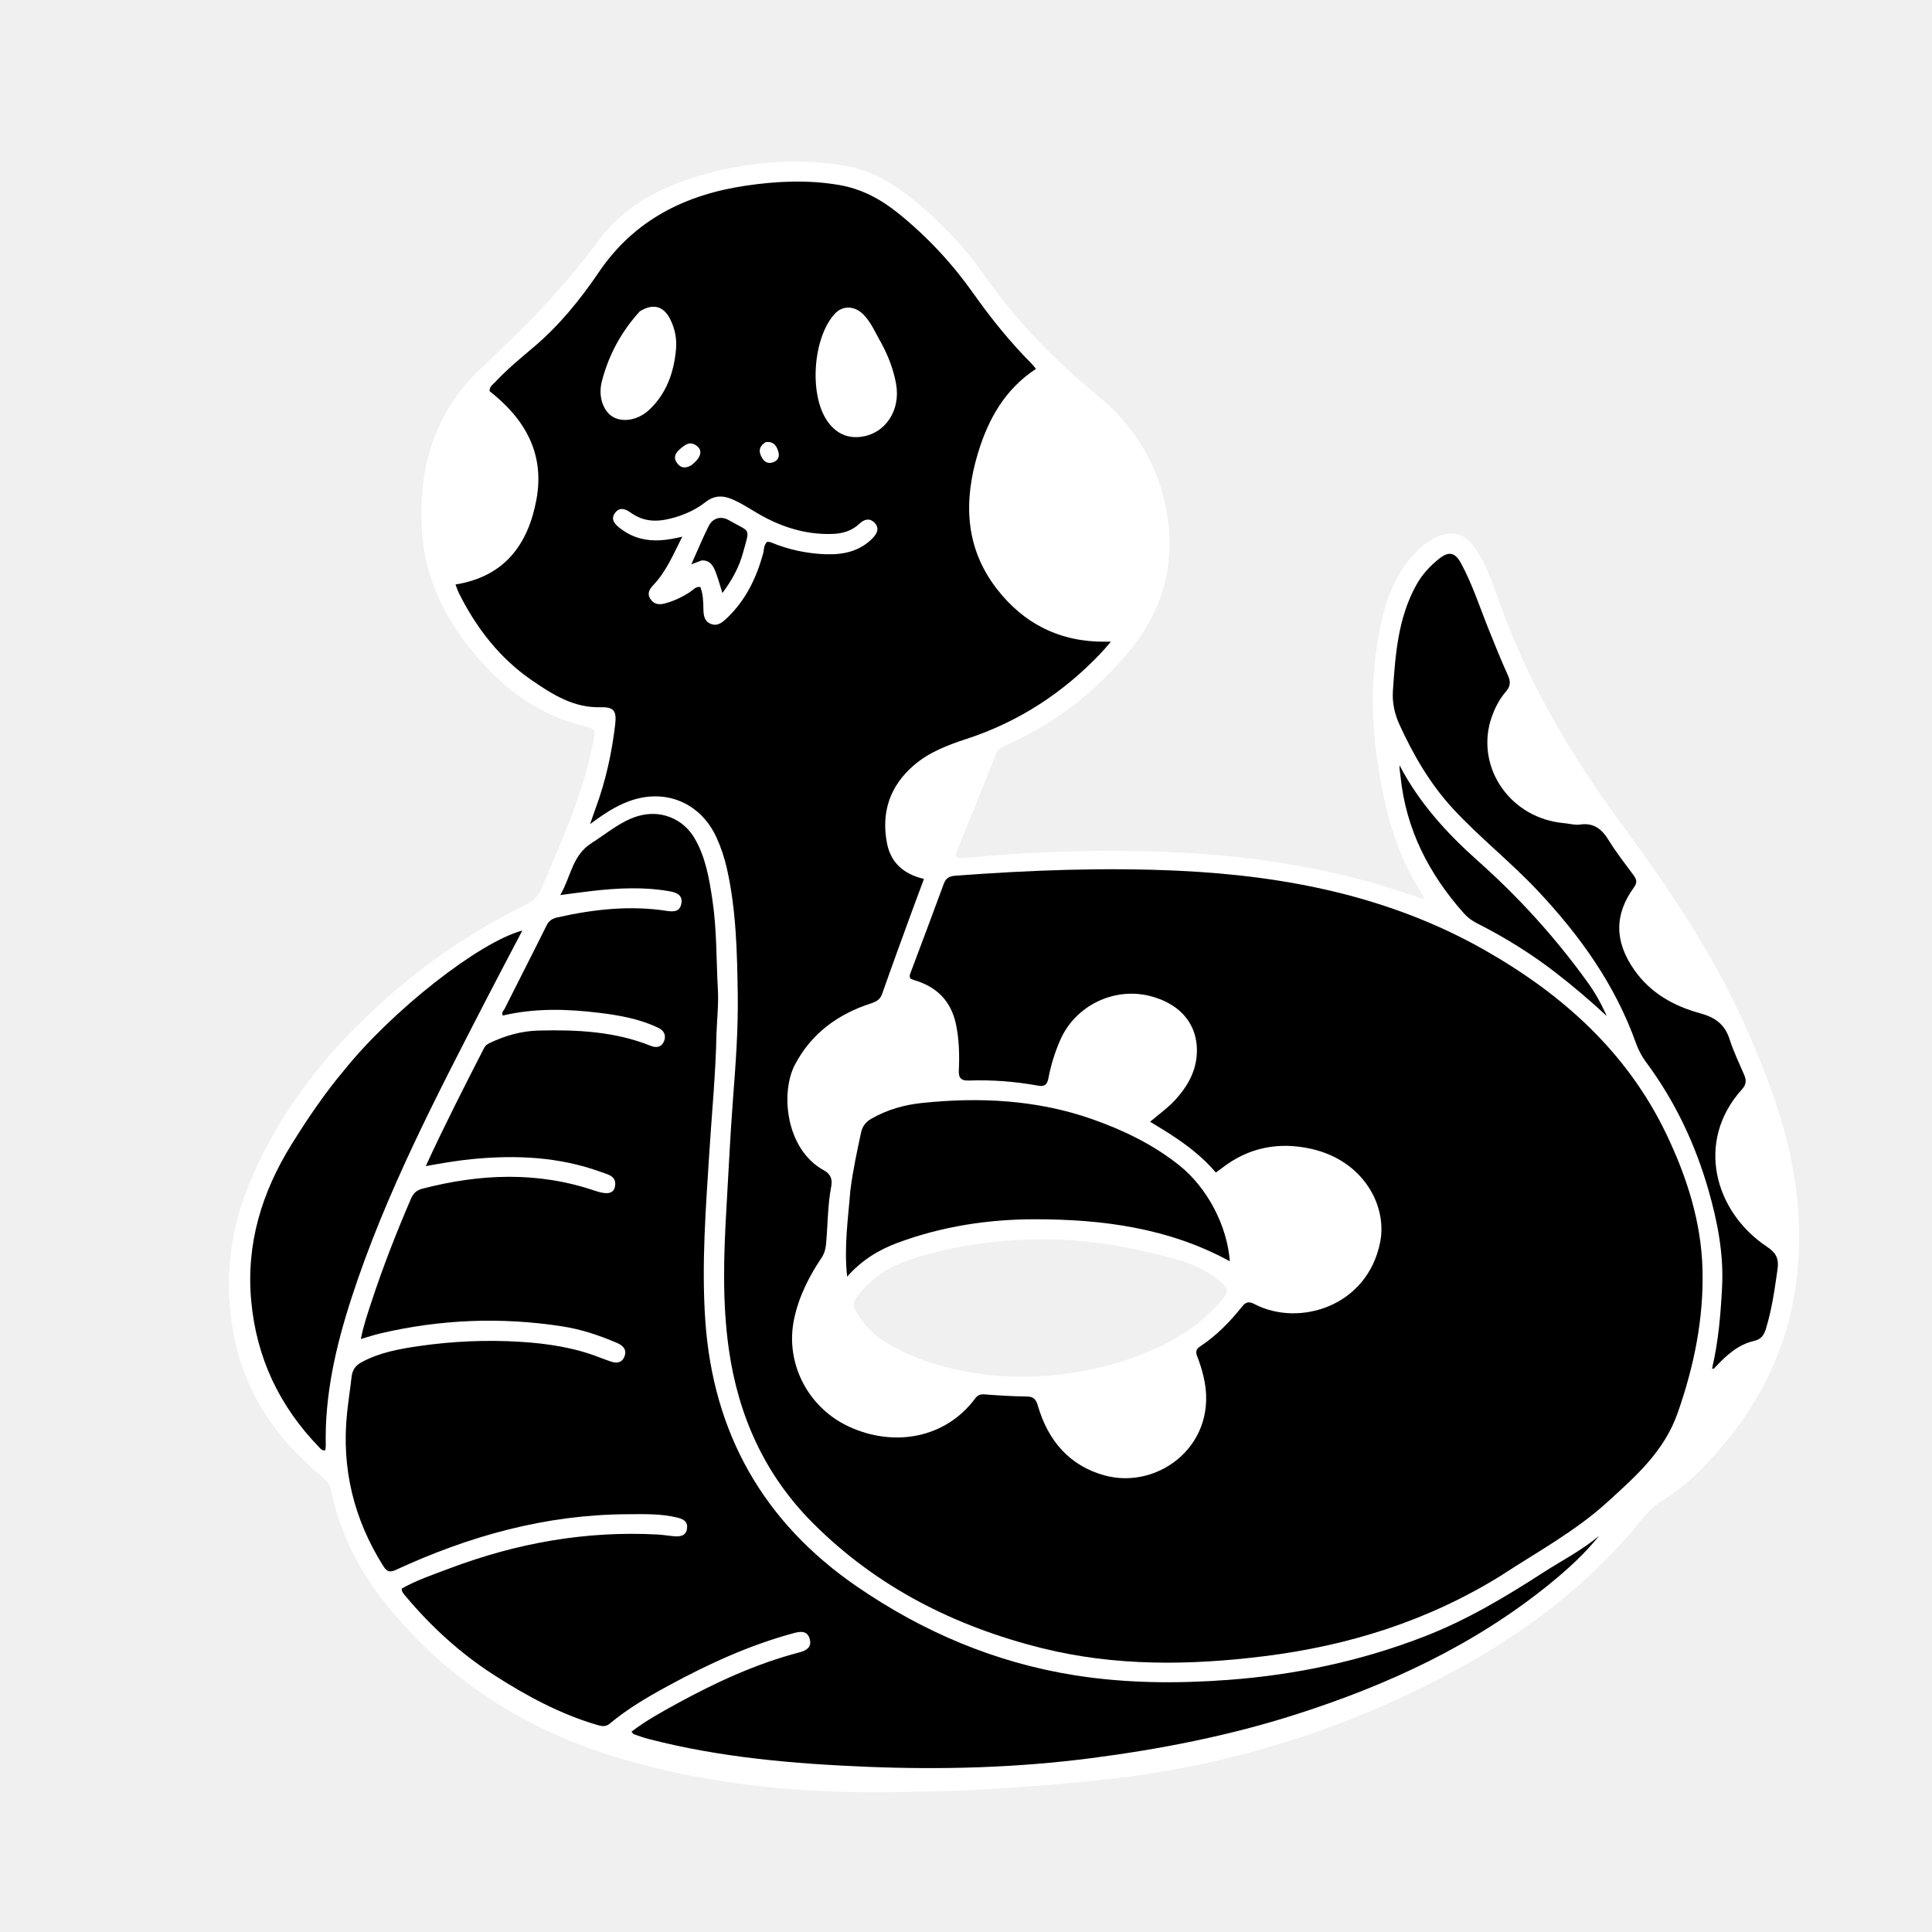
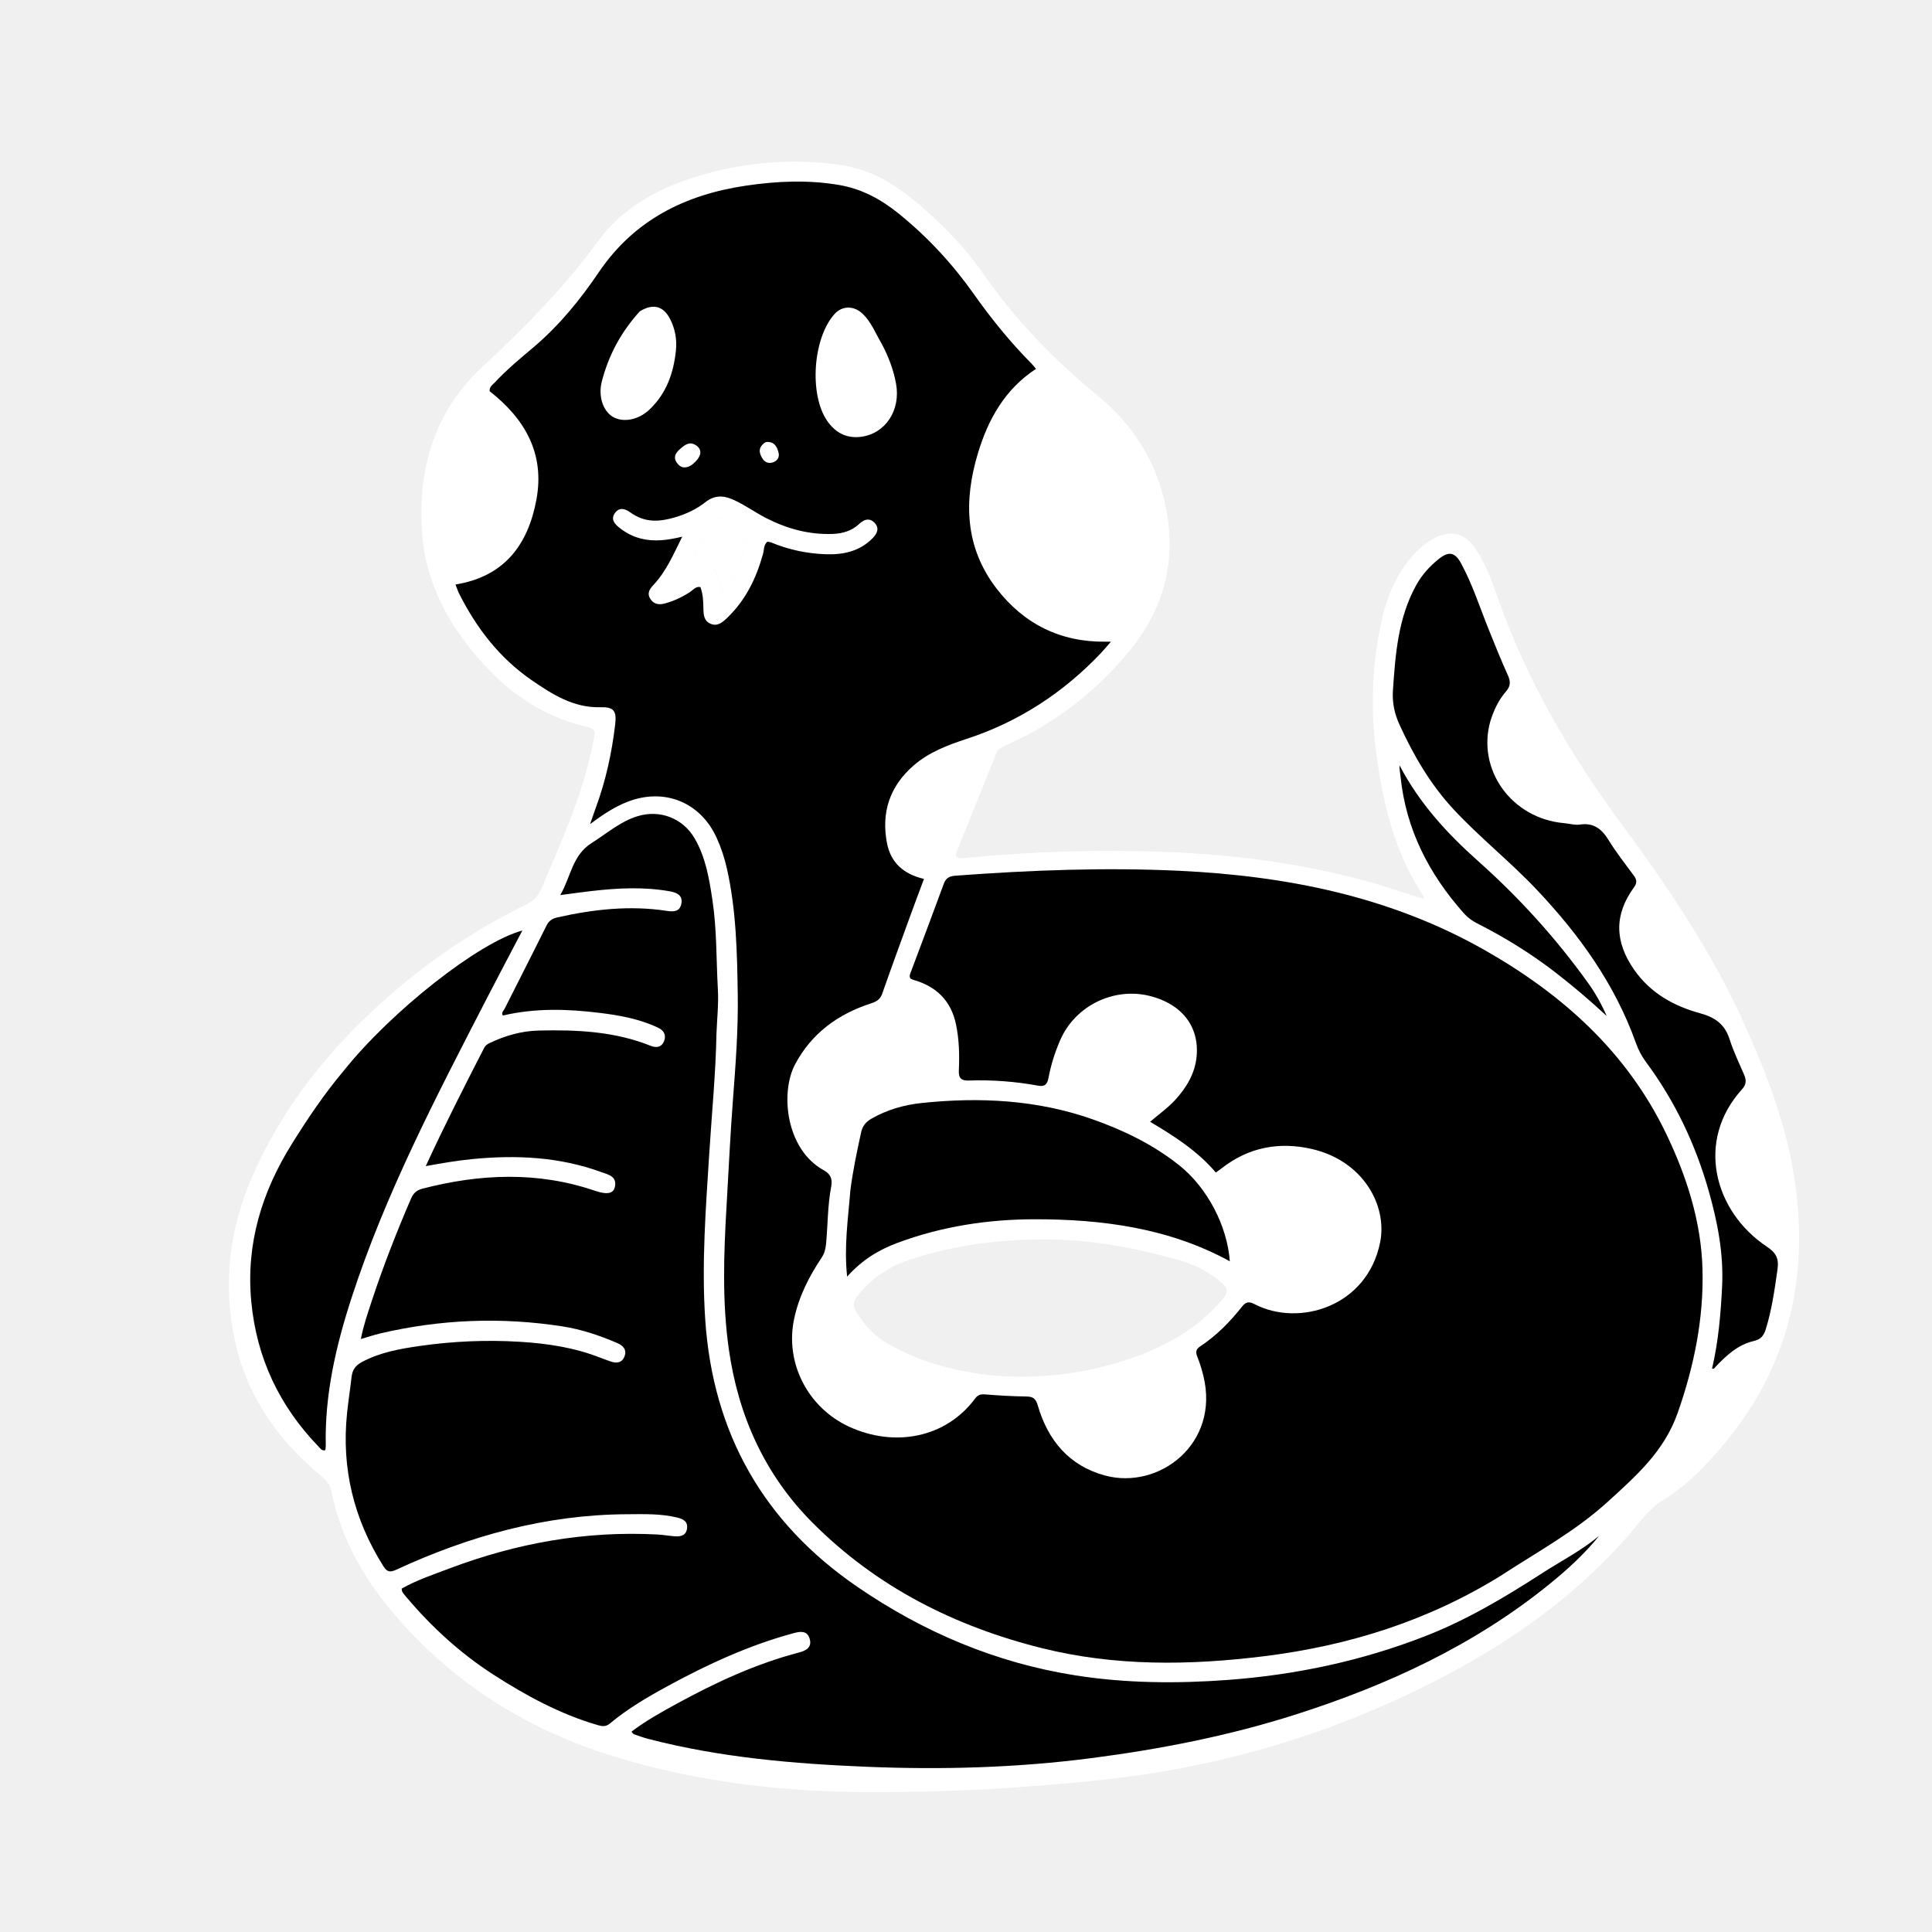
<svg xmlns="http://www.w3.org/2000/svg" id="Layer_1" version="1.1" viewBox="0 0 1024 1024">
  <defs>
    <style>
      .st0 {
        fill: #fff;
      }
    </style>
  </defs>
  <g id="Layer_1_copy">
    <path class="st0" d="M752.66,472.1c-13.73-21.78-19.38-45.84-22.88-70.55-3.31-23.43-2.87-46.79,1.94-70,2.91-14.05,7.87-27.19,17.85-37.94,3.43-3.69,7.26-6.87,11.9-8.96,7.94-3.58,14.67-1.96,19.8,5.14,6.13,8.48,9.53,18.31,12.95,28.03,15.15,43.01,37.9,81.82,64.82,118.35,24.96,33.86,48.51,68.59,65.76,107.13,12.06,26.94,22.61,54.55,26.7,83.96,7.02,50.54-3.63,96.62-36.53,136.66-9.88,12.03-20.4,23.14-33.87,31.44-7.64,4.71-12.78,12.6-18.73,19.32-24.92,28.16-54.37,50.34-87.18,68.52-49.87,27.63-102.86,46.28-159,55.74-26.58,4.48-53.46,6.7-80.37,8.57-24.12,1.68-48.25,2.36-72.39,2.39-46.49.05-92.34-5.04-137-18.62-48.82-14.85-89.96-41.3-122.03-81.29-14.18-17.68-24.28-37.39-28.76-59.73-.8-4.01-3.35-6.3-6.19-8.66-22.39-18.69-38.41-41.58-44.78-70.35-6.76-30.57-3.17-60.3,9.51-88.77,18.5-41.53,47.39-74.95,82.43-103.36,19.36-15.7,40.33-28.93,62.68-39.93,3.69-1.82,6.01-4.25,7.6-8.02,10.56-24.99,21.92-49.69,27.25-76.54.06-.33.21-.64.27-.96,1.47-7.34,1.43-7.19-5.79-9.04-20.48-5.25-37.39-16.41-51.58-31.82-18.66-20.24-31.65-43.28-33.42-71.38-2.11-33.44,6.85-63.51,31.69-86.6,22.4-20.82,43.63-42.32,61.75-67.11,13.06-17.87,32.2-28.17,53.26-34.47,24.9-7.44,50.23-9.57,76.04-5.66,18.38,2.79,32.43,13.17,45.7,25.11,10.69,9.62,20.5,20.07,28.71,31.88,17.23,24.83,37.94,46.22,61.32,65.39,20.71,16.98,33.42,39.27,36.98,66.02,3.49,26.19-4.15,49.48-20.94,69.66-17.86,21.45-39.46,38.14-65.11,49.38-2.19.96-4.07,1.92-5.05,4.4-6.83,17.18-13.79,34.3-20.68,51.45-.36.89-.52,1.86-.77,2.78,2.03,1.96,4.32,1.1,6.32.92,35.03-3.25,70.08-4.43,105.27-3.04,35.75,1.41,70.95,5.93,105.47,15.3,10.39,2.82,20.57,6.38,30.92,9.62.43-1.88-1.08-2.76-1.84-4.33M796.19,834.67c18.96-12.35,38.91-23.19,55.83-38.6,15.04-13.7,30.02-26.79,37.17-47.17,8.73-24.86,13.88-50.2,13.16-76.3-.69-25.06-8.3-48.84-19.11-71.41-20.8-43.44-54.95-74.04-96-97.42-50.21-28.6-105.35-39.54-162.29-42.23-39.46-1.87-78.94-.34-118.35,2.59-3.19.24-5.18,1.03-6.36,4.27-5.72,15.64-11.64,31.2-17.47,46.8-.4,1.07-.99,2.15-.2,3.47.49.21,1.08.54,1.7.72,12.08,3.49,19.82,11.02,22.44,23.59,1.68,8.07,1.86,16.21,1.5,24.36-.19,4.23,1.35,5.51,5.45,5.36,12.34-.44,24.62.54,36.77,2.75,3.61.66,4.71-1.1,5.29-4.17,1.3-6.89,3.41-13.56,6.2-19.99,7.89-18.15,28.26-28.19,47.42-23.44,16.87,4.18,26.28,16.01,24.92,31.83-.79,9.15-5.31,16.68-11.42,23.36-3.82,4.17-8.46,7.42-13.27,11.53,12.94,7.65,25.2,15.52,34.85,26.89,1.26-.91,2.21-1.56,3.11-2.27,14.22-11.13,30.43-14.16,47.63-10.24,27.48,6.26,40.22,30.1,36.36,49.44-6.84,34.31-43.15,44.98-66.46,32.89-2.91-1.51-4.64-1.41-6.68,1.17-6.43,8.15-13.66,15.5-22.37,21.25-2.3,1.52-2.32,3.12-1.37,5.48,1.29,3.23,2.33,6.6,3.16,9.98,8.91,36.07-23.49,60.63-52.12,52.9-18.93-5.11-30.28-18.62-35.63-37.12-1.06-3.67-2.52-4.73-6.1-4.77-7.32-.09-14.64-.52-21.94-1.11-2.29-.19-3.77.31-5.11,2.11-15.67,21.15-42.95,26.05-66.91,14.99-21.71-10.02-33.95-33.58-29.15-56.83,2.45-11.88,7.85-22.62,14.58-32.66,1.54-2.31,2.16-4.65,2.41-7.41.94-10.09.8-20.28,2.71-30.28.73-3.82-.12-6.64-3.88-8.69-20.24-11.05-23.18-41.2-15.28-56.11,8.73-16.49,22.72-26.67,40.18-32.34,2.88-.94,4.93-2.01,6.02-5.14,4.89-13.99,10.01-27.9,15.07-41.82,2.26-6.21,4.6-12.4,7.07-19.03-10.68-2.5-17.58-8.51-19.59-18.9-3.17-16.36,1.46-30.28,14.15-41.27,8.11-7.02,17.97-10.76,27.96-14.03,27.7-9.05,51.28-24.45,71.28-45.52,1.67-1.76,3.21-3.65,5.28-6.02h-2.75c-24.03.31-43.46-9.44-57.9-28.22-16.76-21.81-17.46-46.42-9.81-71.74,5.44-18.01,14.33-33.89,30.75-44.64-.91-1.08-1.6-2.03-2.41-2.84-11.3-11.39-21.35-23.81-30.6-36.9-11.32-16.02-24.54-30.24-39.8-42.59-9.36-7.57-19.56-13.09-31.6-15.14-16.46-2.8-32.85-2.05-49.22.35-32.2,4.74-59.27,18.15-78.07,45.89-9.92,14.65-21.06,28.33-34.69,39.84-7,5.91-14.06,11.76-20.33,18.48-1.19,1.28-2.99,2.25-2.86,4.73,18.56,14.55,29.36,32.87,24.81,57.46-4.45,24.02-17.04,40.84-42.89,45.01.8,2.03,1.24,3.45,1.9,4.77,9.2,18.31,21.44,34.2,38.41,45.89,10.96,7.55,22.24,14.77,36.51,14.38,7.09-.19,8.67,1.88,7.81,9.18-1.78,15.08-5,29.84-10.27,44.11-.89,2.41-1.69,4.84-3.01,8.66,7.13-5.37,13.24-9.32,20.14-11.95,19.37-7.38,38.39.42,46.93,19.23,2.42,5.34,4.22,10.86,5.49,16.55,4.9,21.9,5.35,44.23,5.69,66.49.28,18.46-1.11,36.91-2.52,55.35-1.45,18.91-2.31,37.87-3.42,56.81-1.49,25.29-2.37,50.6,1.2,75.78,5,35.29,19,66.52,44.31,91.96,33.95,34.11,75.46,55.03,121.67,66.55,38.76,9.66,78.22,9.17,117.63,4.28,44.82-5.56,87.13-18.72,126.31-43.15M379.76,547.5c.28-7.65,1.16-15.34.73-22.95-.89-15.78-.52-31.65-2.87-47.33-1.7-11.36-3.55-22.73-9.47-32.89-6.19-10.63-18.31-15.31-30.07-11.77-9.32,2.8-16.45,9.21-24.46,14.24-10.33,6.49-10.96,17.79-16.65,27.6,6.5-.84,11.74-1.6,17-2.19,13.77-1.56,27.55-2.25,41.3.25,3.63.66,6.67,2.18,5.87,6.48-.8,4.34-4.1,4.41-7.78,3.84-19.55-2.99-38.82-.83-57.95,3.47-2.53.57-4.42,1.66-5.7,4.24-7.32,14.77-14.86,29.44-22.25,44.18-.52,1.04-1.91,2.02-.93,3.58,16.97-4.01,34.05-3.52,51.12-1.43,10.74,1.31,21.41,3.22,31.32,7.97,3.03,1.45,4.2,3.98,3.01,7.01-1.26,3.2-3.97,3.76-7.05,2.53-19.14-7.68-39.17-8.6-59.44-8.11-9.19.22-17.71,2.7-25.92,6.59-1.26.6-2.28,1.29-2.93,2.55-10.56,20.56-21.06,41.16-30.97,62.7,8.52-1.56,16.51-2.92,24.6-3.72,23.3-2.28,46.2-1.23,68.41,6.89,3.67,1.34,8.34,2.13,7.26,7.71-.73,3.78-4.18,4.38-10.63,2.18-30.38-10.34-60.87-9-91.47-1.08-3.04.79-4.77,2.41-6.01,5.29-7.64,17.75-14.7,35.73-20.74,54.09-2.11,6.41-4.36,12.78-5.83,20.29,3.97-1.15,7.06-2.21,10.22-2.95,31.96-7.52,64.2-8.78,96.63-3.75,10.07,1.56,19.71,4.82,29.08,8.84,3.14,1.35,5.11,3.56,3.83,7.02-1.29,3.49-4.2,3.89-7.44,2.71-1.72-.63-3.46-1.19-5.17-1.87-13.77-5.46-28.13-7.63-42.86-8.53-17.87-1.09-35.61-.3-53.28,2.24-10.53,1.52-21.03,3.4-30.61,8.57-3.27,1.76-4.9,4.19-5.31,7.78-.73,6.44-1.74,12.85-2.4,19.3-3.03,29.23,3.58,56.18,19.23,81.01,1.88,2.98,3.4,3.48,6.76,1.93,38.8-17.94,79.26-29.22,122.33-29.44,8.98-.05,17.99-.39,26.84,1.8,3.02.75,5.49,2.07,5.05,5.65-.48,3.93-3.45,4.5-6.7,4.24-2.98-.24-5.94-.76-8.92-.93-38-2.05-74.6,4.53-110.09,17.9-8.67,3.27-17.49,6.2-25.58,10.78.2.89.18,1.44.43,1.82.54.83,1.19,1.6,1.83,2.36,13.5,16.04,28.82,30.08,46.46,41.44,17.28,11.12,35.26,20.88,55.13,26.68,2.3.67,4.32,1.03,6.49-.78,9.38-7.83,19.87-14,30.57-19.82,21.41-11.66,43.45-21.82,67.1-28.17,3.54-.95,6.94-1.25,8.23,2.94,1.36,4.41-1.53,6.3-5.38,7.31-22.88,5.99-44.17,15.82-64.83,27.11-8.27,4.52-16.54,9.08-24.2,14.92.65.7.9,1.23,1.3,1.36,2.51.87,5.02,1.79,7.59,2.46,38.07,9.9,77.06,13.2,116.13,14.8,39.62,1.62,79.21.51,118.66-4.59,36.89-4.78,73.23-11.89,108.67-23.23,48.6-15.55,94.38-36.68,134.3-69.1,9.47-7.69,18.49-15.92,26.19-25.46-9.28,7.75-20.01,13.22-30.08,19.72-19.9,12.85-40.16,24.93-62.38,33.55-33.65,13.06-68.49,20.43-104.41,23.08-27,1.99-53.99,1.78-80.73-2.43-42.14-6.64-80.58-22.93-115.66-47.01-49.64-34.08-76.44-81.35-80.49-141.44-2-29.65.3-59.24,2.17-88.8,1.31-20.75,3.37-41.44,3.79-63.24M790.03,381.89c1.77-5.62,4.28-10.9,8.14-15.35,2.41-2.78,2.59-5.2,1.07-8.55-3.65-8.03-6.92-16.23-10.22-24.42-4.73-11.73-8.58-23.84-14.64-35.01-3.17-5.85-6.45-6.52-11.66-2.39-4.85,3.85-8.98,8.37-12.04,13.87-9.69,17.47-11.09,36.72-12.4,56.04-.43,6.34.88,12.3,3.46,17.95,7.44,16.29,16.36,31.67,28.64,44.89,13.97,15.03,30.11,27.79,44.2,42.71,22.54,23.86,41.39,50.03,52.51,81.23,1.3,3.66,3.06,6.98,5.36,10.09,15.26,20.57,26.08,43.34,33.1,67.9,4.77,16.69,8.08,33.63,7.2,51.14-.74,14.6-1.96,29.14-5.32,43.39,1.16.32,1.39-.47,1.8-.9,5.79-6.1,11.9-11.8,20.41-13.75,3.56-.82,5.19-2.8,6.24-6.17,3.23-10.38,4.71-21.03,6.23-31.76.84-5.96-.88-8.85-5.68-12.06-27.98-18.71-37.88-56.04-13.18-83.33,2.28-2.51,2.46-4.76,1.22-7.65-2.69-6.27-5.69-12.46-7.76-18.94-2.55-7.99-7.71-11.61-15.7-13.79-13.86-3.79-26.17-10.63-34.77-22.89-10.51-14.97-10.77-29.32-.21-43.82,1.74-2.38,1.53-4.05-.04-6.19-4.53-6.18-9.32-12.22-13.32-18.73-3.64-5.93-7.87-9.45-15.25-8.37-2.72.4-5.61-.49-8.43-.74-27.98-2.46-46.51-28.58-38.98-54.39M182.12,567.6c-10.22,12.13-19.04,25.24-27.42,38.68-15.93,25.55-24.36,52.94-21.53,83.41,2.79,30.05,14.93,55.59,35.79,77.16.84.87,1.58,2.24,3.46,1.77.08-.77.25-1.57.24-2.36-.62-26.98,5.37-52.83,13.62-78.24,18.03-55.51,45.03-106.99,71.63-158.64,6.15-11.93,12.44-23.79,18.93-36.16-22.88,6.04-69.47,42.74-94.72,74.38M450.7,631.07c-1.15,14.74-3.42,29.46-1.7,45.56,8.05-9.02,16.97-14.3,26.94-17.99,23.38-8.66,47.77-12.39,72.44-12.41,35.98-.03,71.26,4.65,103.45,22.27-1.4-18.89-11.98-39.03-26.78-50.83-13.85-11.04-29.56-18.65-46.12-24.47-29.3-10.28-59.57-11.79-90.17-8.61-9.44.98-18.61,3.56-26.99,8.4-2.97,1.72-4.68,3.98-5.39,7.31-2.12,9.91-4.29,19.81-5.68,30.76M522.79,728.67c25.37,2.75,50.19,0,74.38-7.96,19.74-6.51,37.62-16.12,51.16-32.52,2.54-3.08,2.6-5.27-.45-7.97-7.02-6.24-15.26-10.25-24.12-12.68-21.53-5.91-43.33-10.21-65.82-10.6-25.52-.44-50.49,2.56-74.79,10.42-11.67,3.77-21.69,10.06-29.1,20.13-1.86,2.52-2.04,4.68-.49,7.3,4.04,6.85,9.06,12.62,16.01,16.79,16.16,9.71,33.87,14.47,53.23,17.1M783.26,456.25c-16.49-14.67-31.18-30.82-41.51-50.65-.04,2.09.36,3.98.55,5.9,2.84,28.05,15.07,51.75,33.56,72.56,2.02,2.28,4.38,3.99,7.11,5.37,14.89,7.52,29,16.3,42.18,26.56,8.86,6.9,17.44,14.13,26.42,22.5-3.04-6.92-6.28-12.52-10.04-17.75-16.88-23.46-36.14-44.8-58.26-64.48" />
    <path class="st0" d="M335.46,272.48c7.43,4.79,14.94,3.89,22.45,1.67,5.78-1.71,11.22-4.26,15.99-8.01,4.39-3.46,8.92-3.76,14.01-1.6,6.48,2.75,12.11,6.97,18.34,10.14,11.04,5.61,22.59,8.75,35.05,8.31,5.35-.19,10.15-1.6,14.13-5.34,2.44-2.29,5.27-3.33,7.95-.72,2.98,2.9,1.54,5.84-.86,8.31-6.79,6.96-15.47,8.83-24.71,8.53-10.05-.33-19.78-2.41-29.11-6.25-.6-.25-1.28-.27-1.98-.41-2.03,1.74-1.7,4.3-2.29,6.44-3.57,12.91-9.23,24.6-19.05,33.97-2.44,2.33-5.08,4.68-8.8,3.08-3.5-1.5-3.71-4.84-3.76-8.06-.06-3.83-.2-7.64-1.61-11.39-2.5-.46-3.85,1.58-5.55,2.68-4.09,2.64-8.43,4.7-13.12,5.98-3.13.86-6.02.6-7.9-2.47-1.88-3.06-.21-5.27,1.85-7.48,6.68-7.15,10.41-16,15.11-25.41-8,1.95-15.01,2.79-22.11.96-4.29-1.11-8.04-3.14-11.44-5.89-2.51-2.03-4.42-4.48-2.07-7.66,2.3-3.11,5.16-2.31,7.91-.41.41.28.83.56,1.56,1.06M371.89,297.04c4.38-.24,6.15,2.82,7.43,6.17,1.32,3.44,2.28,7.02,3.58,11.11,5.05-6.85,8.75-13.54,10.8-20.98,3.91-14.19,4.34-10.82-7.45-17.65-4.04-2.34-8.46-1.16-10.57,3.03-3.26,6.46-6.01,13.18-9.26,20.41,2.08-.82,3.43-1.36,5.47-2.09h0Z" />
    <path class="st0" d="M467.17,181.93c3.74,6.97,6.39,13.96,7.75,21.39,2.59,14.1-5.59,26.55-18.61,28.21-7.71.98-13.67-2.28-17.93-8.52-9.65-14.12-7.48-43.97,3.97-56.6,4.1-4.51,10.33-4.53,15.04.06,4.38,4.27,6.56,9.98,9.77,15.45" />
    <path class="st0" d="M339.15,164.99c6.96-4.28,12.46-2.84,15.99,4.04,2.64,5.15,3.7,10.72,3.14,16.46-1.18,12.08-5.07,23.13-14.09,31.63-5.98,5.64-14,6.91-19.29,3.86-5.18-2.99-7.97-10.84-5.93-18.78,3.58-13.92,10.21-26.3,20.17-37.22" />
    <path class="st0" d="M366.49,246.57c-3.47,2.07-6.14,1.35-7.99-1.67-1.76-2.86-.18-5.07,1.97-6.94,2.44-2.13,4.98-4.22,8.4-1.96,3.78,2.5,2.98,6.37-2.39,10.56h.01Z" />
    <path class="st0" d="M405.46,234.54c.52-.19.67-.26.84-.27,4.09-.3,5.59,2.51,6.36,5.71.57,2.35-.63,4.29-2.98,5.08-2.31.77-4.31.02-5.61-2.07-1.88-3.01-2.29-5.9,1.4-8.44h0Z" />
  </g>
-   <g id="Layer_11" data-name="Layer_1">
+   <g id="Layer_11">
    <g>
-       <path d="M386.25,275.69c-4.04-2.34-8.46-1.16-10.57,3.03-3.26,6.46-6.01,13.18-9.26,20.41,2.08-.82,3.43-1.36,5.47-2.09h0c4.38-.24,6.15,2.82,7.43,6.17,1.32,3.44,2.28,7.02,3.58,11.11,5.05-6.85,8.75-13.54,10.8-20.98,3.91-14.19,4.34-10.82-7.45-17.65h0Z" />
+       <path class="st0" d="M386.25,275.69c-4.04-2.34-8.46-1.16-10.57,3.03-3.26,6.46-6.01,13.18-9.26,20.41,2.08-.82,3.43-1.36,5.47-2.09h0c4.38-.24,6.15,2.82,7.43,6.17,1.32,3.44,2.28,7.02,3.58,11.11,5.05-6.85,8.75-13.54,10.8-20.98,3.91-14.19,4.34-10.82-7.45-17.65h0Z" />
      <path d="M755.08,867.33c-33.65,13.06-68.49,20.43-104.41,23.08-27,1.99-53.99,1.78-80.73-2.43-42.14-6.64-80.58-22.93-115.66-47.01-49.64-34.08-76.44-81.35-80.49-141.44-2-29.65.3-59.24,2.17-88.8,1.31-20.75,3.37-41.44,3.79-63.24h.01c.28-7.64,1.16-15.33.73-22.94-.89-15.78-.52-31.65-2.87-47.33-1.7-11.36-3.55-22.73-9.47-32.89-6.19-10.63-18.31-15.31-30.07-11.77-9.32,2.8-16.45,9.21-24.46,14.24-10.33,6.49-10.96,17.79-16.65,27.6,6.5-.84,11.74-1.6,17-2.19,13.77-1.56,27.55-2.25,41.3.25,3.63.66,6.67,2.18,5.87,6.48-.8,4.34-4.1,4.41-7.78,3.84-19.55-2.99-38.82-.83-57.95,3.47-2.53.57-4.42,1.66-5.7,4.24-7.32,14.77-14.86,29.44-22.25,44.18-.52,1.04-1.91,2.02-.93,3.58,16.97-4.01,34.05-3.52,51.12-1.43,10.74,1.31,21.41,3.22,31.32,7.97,3.03,1.45,4.2,3.98,3.01,7.01-1.26,3.2-3.97,3.76-7.05,2.53-19.14-7.68-39.17-8.6-59.44-8.11-9.19.22-17.71,2.7-25.92,6.59-1.26.6-2.28,1.29-2.93,2.55-10.56,20.56-21.06,41.16-30.97,62.7,8.52-1.56,16.51-2.92,24.6-3.72,23.3-2.28,46.2-1.23,68.41,6.89,3.67,1.34,8.34,2.13,7.26,7.71-.73,3.78-4.18,4.38-10.63,2.18-30.38-10.34-60.87-9-91.47-1.08-3.04.79-4.77,2.41-6.01,5.29-7.64,17.75-14.7,35.73-20.74,54.09-2.11,6.41-4.36,12.78-5.83,20.29,3.97-1.15,7.06-2.21,10.22-2.95,31.96-7.52,64.2-8.78,96.63-3.75,10.07,1.56,19.71,4.82,29.08,8.84,3.14,1.35,5.11,3.56,3.83,7.02-1.29,3.49-4.2,3.89-7.44,2.71-1.72-.63-3.46-1.19-5.17-1.87-13.77-5.46-28.13-7.63-42.86-8.53-17.87-1.09-35.61-.3-53.28,2.24-10.53,1.52-21.03,3.4-30.61,8.57-3.27,1.76-4.9,4.19-5.31,7.78-.73,6.44-1.74,12.85-2.4,19.3-3.03,29.23,3.58,56.18,19.23,81.01,1.88,2.98,3.4,3.48,6.76,1.93,38.8-17.94,79.26-29.22,122.33-29.44,8.98-.05,17.99-.39,26.84,1.8,3.02.75,5.49,2.07,5.05,5.65-.48,3.93-3.45,4.5-6.7,4.24-2.98-.24-5.94-.76-8.92-.93-38-2.05-74.6,4.53-110.09,17.9-8.67,3.27-17.49,6.2-25.58,10.78.2.89.18,1.44.43,1.82.54.83,1.19,1.6,1.83,2.36,13.5,16.04,28.82,30.08,46.46,41.44,17.28,11.12,35.26,20.88,55.13,26.68,2.3.67,4.32,1.03,6.49-.78,9.38-7.83,19.87-14,30.57-19.82,21.41-11.66,43.45-21.82,67.1-28.17,3.54-.95,6.94-1.25,8.23,2.94,1.36,4.41-1.53,6.3-5.38,7.31-22.88,5.99-44.17,15.82-64.83,27.11-8.27,4.52-16.54,9.08-24.2,14.92.65.7.9,1.23,1.3,1.36,2.51.87,5.02,1.79,7.59,2.46,38.07,9.9,77.06,13.2,116.13,14.8,39.62,1.62,79.21.51,118.66-4.59,36.89-4.78,73.23-11.89,108.67-23.23,48.6-15.55,94.38-36.68,134.3-69.1,9.47-7.69,18.49-15.92,26.19-25.46-9.28,7.75-20.01,13.22-30.08,19.72-19.9,12.85-40.16,24.93-62.38,33.55h0Z" />
      <path d="M782.97,489.43c14.89,7.52,29,16.3,42.18,26.56,8.86,6.9,17.44,14.13,26.42,22.5-3.04-6.92-6.28-12.52-10.04-17.75-16.88-23.46-36.14-44.8-58.26-64.48h0c-16.49-14.68-31.18-30.83-41.51-50.66-.04,2.09.36,3.98.55,5.9,2.84,28.05,15.07,51.75,33.56,72.56,2.02,2.28,4.38,3.99,7.11,5.37h0Z" />
      <path d="M257.91,529.38c6.15-11.93,12.44-23.79,18.93-36.16-22.88,6.04-69.47,42.74-94.72,74.38-10.22,12.13-19.04,25.24-27.42,38.68-15.93,25.55-24.36,52.94-21.53,83.41,2.79,30.05,14.93,55.59,35.79,77.16.84.87,1.58,2.24,3.46,1.77.08-.77.25-1.57.24-2.36-.62-26.98,5.37-52.83,13.62-78.24,18.03-55.51,45.03-106.99,71.63-158.64Z" />
      <path d="M936.43,660.74c-27.98-18.71-37.88-56.04-13.18-83.33,2.28-2.51,2.46-4.76,1.22-7.65-2.69-6.27-5.69-12.46-7.76-18.94-2.55-7.99-7.71-11.61-15.7-13.79-13.86-3.79-26.17-10.63-34.77-22.89-10.51-14.97-10.77-29.32-.21-43.82,1.74-2.38,1.53-4.05-.04-6.19-4.53-6.18-9.32-12.22-13.32-18.73-3.64-5.93-7.87-9.45-15.25-8.37-2.72.4-5.61-.49-8.43-.74-27.98-2.46-46.51-28.58-38.98-54.39h.02c1.77-5.63,4.28-10.91,8.14-15.36,2.41-2.78,2.59-5.2,1.07-8.55-3.65-8.03-6.92-16.23-10.22-24.42-4.73-11.73-8.58-23.84-14.64-35.01-3.17-5.85-6.45-6.52-11.66-2.39-4.85,3.85-8.98,8.37-12.04,13.87-9.69,17.47-11.09,36.72-12.4,56.04-.43,6.34.88,12.3,3.46,17.95,7.44,16.29,16.36,31.67,28.64,44.89,13.97,15.03,30.11,27.79,44.2,42.71,22.54,23.86,41.39,50.03,52.51,81.23,1.3,3.66,3.06,6.98,5.36,10.09,15.26,20.57,26.08,43.34,33.1,67.9,4.77,16.69,8.08,33.63,7.2,51.14-.74,14.6-1.96,29.14-5.32,43.39,1.16.32,1.39-.47,1.8-.9,5.79-6.1,11.9-11.8,20.41-13.75,3.56-.82,5.19-2.8,6.24-6.17,3.23-10.38,4.71-21.03,6.23-31.76.84-5.96-.88-8.85-5.68-12.06h0Z" />
      <path d="M625.05,617.67c-13.85-11.04-29.56-18.65-46.12-24.47-29.3-10.28-59.57-11.79-90.17-8.61-9.44.98-18.61,3.56-26.99,8.4-2.97,1.72-4.68,3.98-5.39,7.31-2.12,9.91-4.29,19.81-5.68,30.76h0c-1.15,14.75-3.42,29.47-1.7,45.57,8.05-9.02,16.97-14.3,26.94-17.99,23.38-8.66,47.77-12.39,72.44-12.41,35.98-.03,71.26,4.65,103.45,22.27-1.4-18.89-11.98-39.03-26.78-50.83h0Z" />
      <path d="M883.24,601.19c-20.8-43.44-54.95-74.04-96-97.42-50.21-28.6-105.35-39.54-162.29-42.23-39.46-1.87-78.94-.34-118.35,2.59-3.19.24-5.18,1.03-6.36,4.27-5.72,15.64-11.64,31.2-17.47,46.8-.4,1.07-.99,2.15-.2,3.47.49.21,1.08.54,1.7.72,12.08,3.49,19.82,11.02,22.44,23.59,1.68,8.07,1.86,16.21,1.5,24.36-.19,4.23,1.35,5.51,5.45,5.36,12.34-.44,24.62.54,36.77,2.75,3.61.66,4.71-1.1,5.29-4.17,1.3-6.89,3.41-13.56,6.2-19.99,7.89-18.15,28.26-28.19,47.42-23.44,16.87,4.18,26.28,16.01,24.92,31.83-.79,9.15-5.31,16.68-11.42,23.36-3.82,4.17-8.46,7.42-13.27,11.53,12.94,7.65,25.2,15.52,34.85,26.89,1.26-.91,2.21-1.56,3.11-2.27,14.22-11.13,30.43-14.16,47.63-10.24,27.48,6.26,40.22,30.1,36.36,49.44-6.84,34.31-43.15,44.98-66.46,32.89-2.91-1.51-4.64-1.41-6.68,1.17-6.43,8.15-13.66,15.5-22.37,21.25-2.3,1.52-2.32,3.12-1.37,5.48,1.29,3.23,2.33,6.6,3.16,9.98,8.91,36.07-23.49,60.63-52.12,52.9-18.93-5.11-30.28-18.62-35.63-37.12-1.06-3.67-2.52-4.73-6.1-4.77-7.32-.09-14.64-.52-21.94-1.11-2.29-.19-3.77.31-5.11,2.11-15.67,21.15-42.95,26.05-66.91,14.99-21.71-10.02-33.95-33.58-29.15-56.83,2.45-11.88,7.85-22.62,14.58-32.66,1.54-2.31,2.16-4.65,2.41-7.41.94-10.09.8-20.28,2.71-30.28.73-3.82-.12-6.64-3.88-8.69-20.24-11.05-23.18-41.2-15.28-56.11,8.73-16.49,22.72-26.67,40.18-32.34,2.88-.94,4.93-2.01,6.02-5.14,4.89-13.99,10.01-27.9,15.07-41.82,2.26-6.21,4.6-12.4,7.07-19.03-10.68-2.5-17.58-8.51-19.59-18.9-3.17-16.36,1.46-30.28,14.15-41.27,8.11-7.02,17.97-10.76,27.96-14.03,27.7-9.05,51.28-24.45,71.28-45.52,1.67-1.76,3.21-3.65,5.28-6.02h-2.75c-24.03.31-43.46-9.44-57.9-28.22-16.76-21.81-17.46-46.42-9.81-71.74,5.44-18.01,14.33-33.89,30.75-44.64-.91-1.08-1.6-2.03-2.41-2.84-11.3-11.39-21.35-23.81-30.6-36.9-11.32-16.02-24.54-30.24-39.8-42.59-9.36-7.57-19.56-13.09-31.6-15.14-16.46-2.8-32.85-2.05-49.22.35-32.2,4.74-59.27,18.15-78.07,45.89-9.92,14.65-21.06,28.33-34.69,39.84-7,5.91-14.06,11.76-20.33,18.48-1.19,1.28-2.99,2.25-2.86,4.73,18.56,14.55,29.36,32.87,24.81,57.46-4.45,24.02-17.04,40.84-42.89,45.01.8,2.03,1.24,3.45,1.9,4.77,9.2,18.31,21.44,34.2,38.41,45.89,10.96,7.55,22.24,14.77,36.51,14.38,7.09-.19,8.67,1.88,7.81,9.18-1.78,15.08-5,29.84-10.27,44.11-.89,2.41-1.69,4.84-3.01,8.66,7.13-5.37,13.24-9.32,20.14-11.95,19.37-7.38,38.39.42,46.93,19.23,2.42,5.34,4.22,10.86,5.49,16.55,4.9,21.9,5.35,44.23,5.69,66.49.28,18.46-1.11,36.91-2.52,55.35-1.45,18.91-2.31,37.87-3.42,56.81-1.49,25.29-2.37,50.6,1.2,75.78,5,35.29,19,66.52,44.31,91.96,33.95,34.11,75.46,55.03,121.67,66.55,38.76,9.66,78.22,9.17,117.63,4.28,44.82-5.56,87.13-18.72,126.31-43.15l-.02-.02c18.96-12.35,38.91-23.19,55.83-38.6,15.04-13.7,30.02-26.79,37.17-47.17,8.73-24.86,13.88-50.2,13.16-76.3-.69-25.06-8.3-48.84-19.11-71.41h0ZM442.35,166.41c4.1-4.51,10.33-4.53,15.04.06,4.38,4.27,6.56,9.98,9.77,15.45h.01c3.74,6.98,6.39,13.97,7.75,21.4,2.59,14.1-5.59,26.55-18.61,28.21-7.71.98-13.67-2.28-17.93-8.52-9.65-14.12-7.48-43.97,3.97-56.6ZM405.47,234.55h0c.52-.2.67-.27.84-.28,4.09-.3,5.59,2.51,6.36,5.71.57,2.35-.63,4.29-2.98,5.08-2.31.77-4.31.02-5.61-2.07-1.88-3.01-2.29-5.9,1.4-8.44h0ZM360.47,237.96c2.44-2.13,4.98-4.22,8.4-1.96,3.78,2.5,2.98,6.37-2.39,10.56h.01c-3.47,2.08-6.14,1.36-7.99-1.66-1.76-2.86-.18-5.07,1.97-6.94h0ZM318.97,202.2c3.58-13.92,10.21-26.3,20.17-37.22h.01c6.96-4.27,12.46-2.83,15.99,4.05,2.64,5.15,3.7,10.72,3.14,16.46-1.18,12.08-5.07,23.13-14.09,31.63-5.98,5.64-14,6.91-19.29,3.86-5.18-2.99-7.97-10.84-5.93-18.78h0ZM406.72,287.11c-2.03,1.74-1.7,4.3-2.29,6.44-3.57,12.91-9.23,24.6-19.05,33.97-2.44,2.33-5.08,4.68-8.8,3.08-3.5-1.5-3.71-4.84-3.76-8.06-.06-3.83-.2-7.64-1.61-11.39-2.5-.46-3.85,1.58-5.55,2.68-4.09,2.64-8.43,4.7-13.12,5.98-3.13.86-6.02.6-7.9-2.47-1.88-3.06-.21-5.27,1.85-7.48,6.68-7.15,10.41-16,15.11-25.41-8,1.95-15.01,2.79-22.11.96-4.29-1.11-8.04-3.14-11.44-5.89-2.51-2.03-4.42-4.48-2.07-7.66,2.3-3.11,5.16-2.31,7.91-.41.41.28.83.56,1.56,1.06v-.03c7.44,4.79,14.95,3.89,22.46,1.67,5.78-1.71,11.22-4.26,15.99-8.01,4.39-3.46,8.92-3.76,14.01-1.6,6.48,2.75,12.11,6.97,18.34,10.14,11.04,5.61,22.59,8.75,35.05,8.31,5.35-.19,10.15-1.6,14.13-5.34,2.44-2.29,5.27-3.33,7.95-.72,2.98,2.9,1.54,5.84-.86,8.31-6.79,6.96-15.47,8.83-24.71,8.53-10.05-.33-19.78-2.41-29.11-6.25-.6-.25-1.28-.27-1.98-.41h0Z" />
    </g>
  </g>
</svg>
